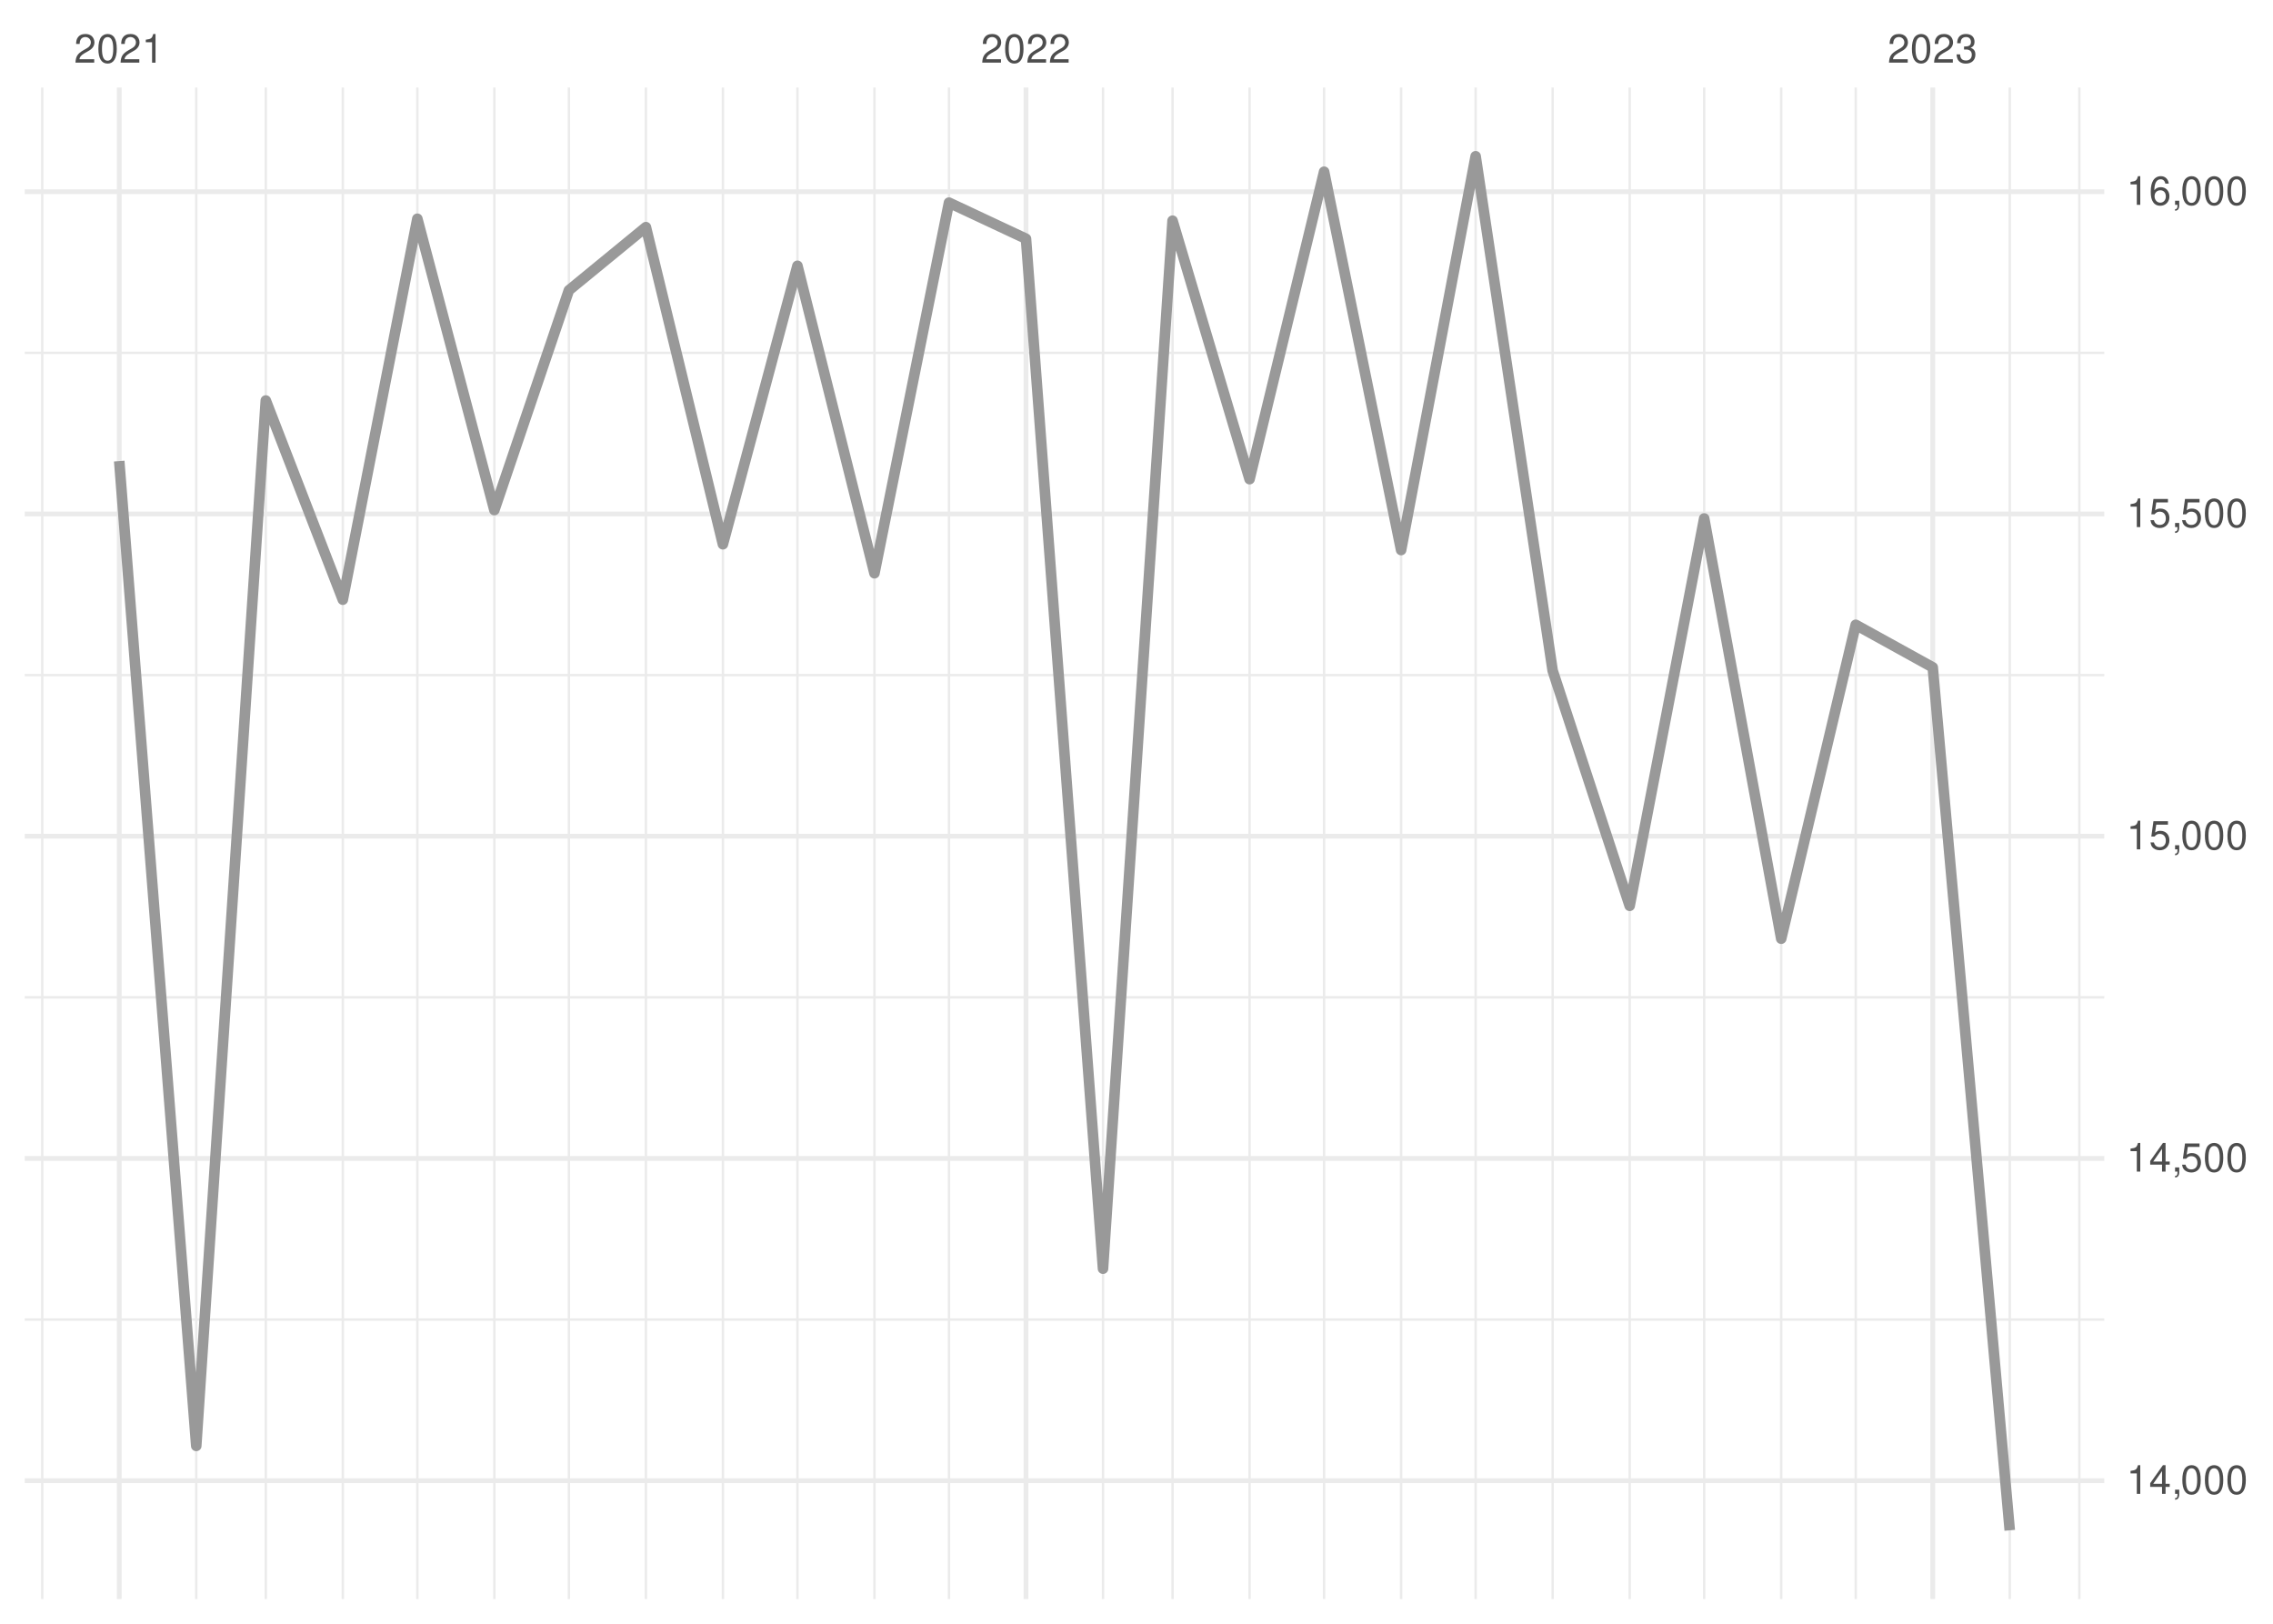
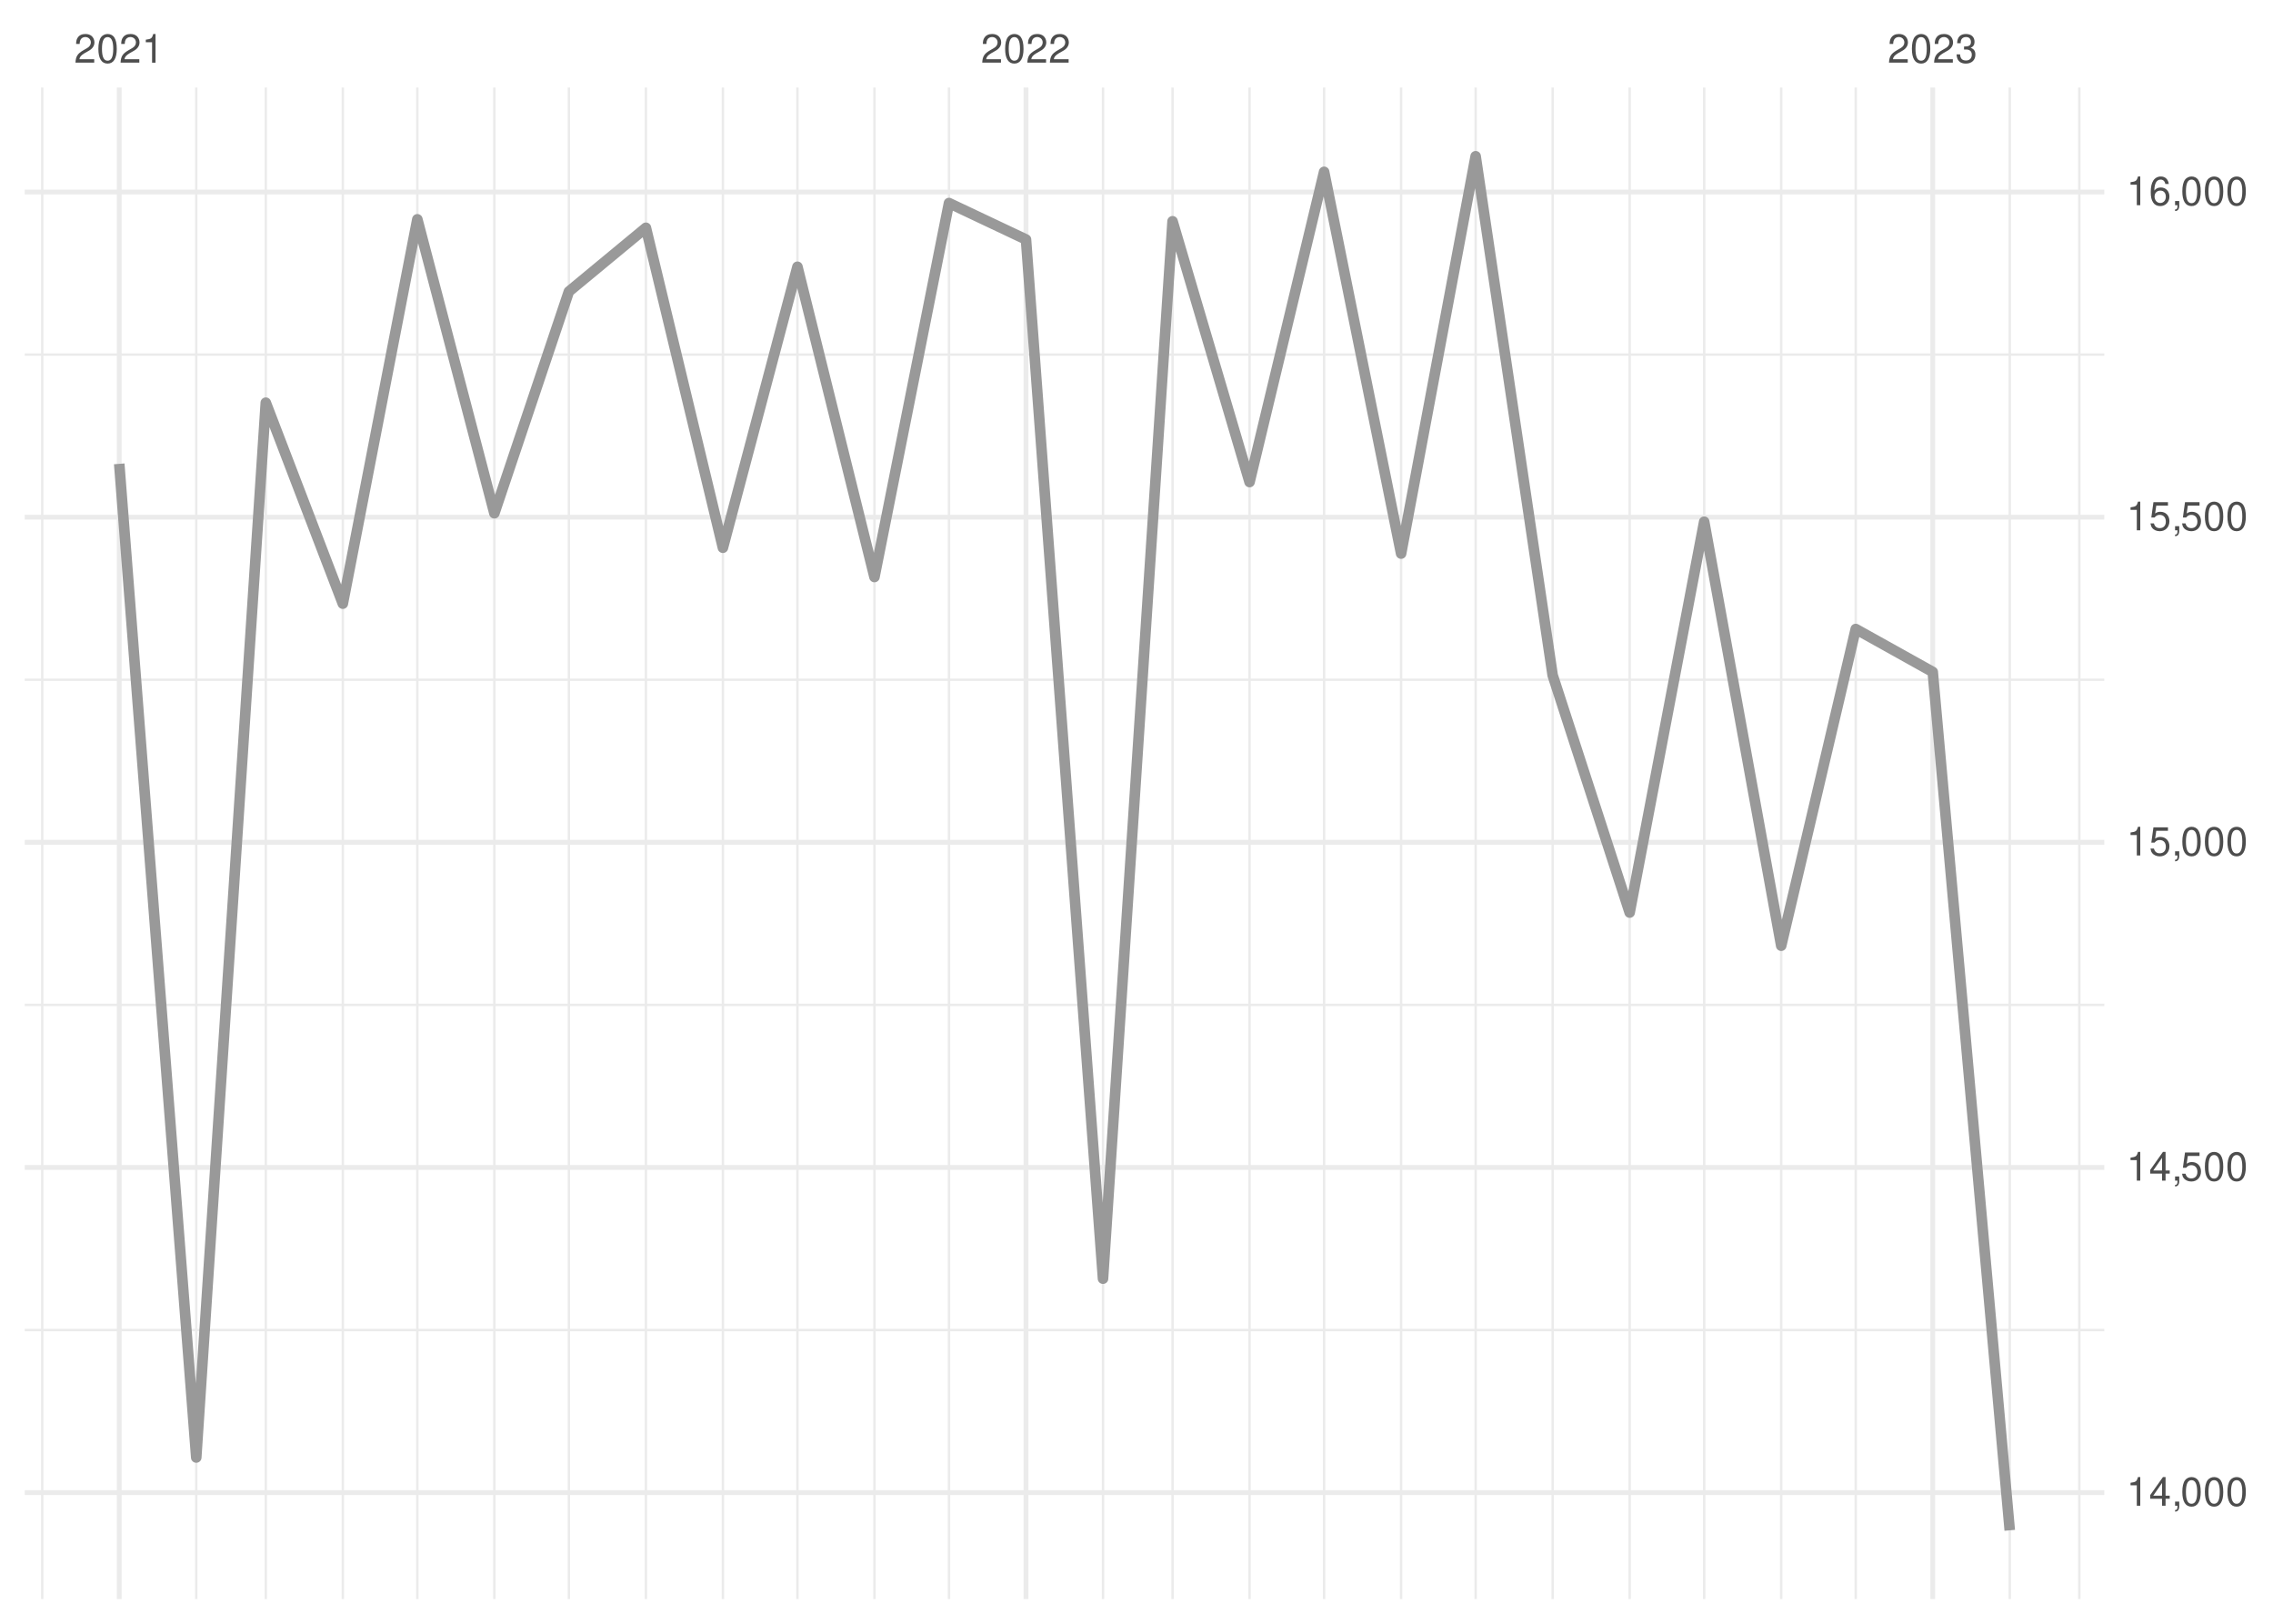
<svg xmlns="http://www.w3.org/2000/svg" xmlns:xlink="http://www.w3.org/1999/xlink" width="504pt" height="360pt" viewBox="0 0 504 360" version="1.1">
  <defs>
    <g>
      <symbol overflow="visible" id="glyph0-0">
        <path style="stroke:none;" d="" />
      </symbol>
      <symbol overflow="visible" id="glyph0-1">
        <path style="stroke:none;" d="M 4.453 -0.766 L 1.172 -0.766 C 1.25 -1.297 1.531 -1.625 2.297 -2.094 L 3.172 -2.594 C 4.047 -3.062 4.5 -3.719 4.5 -4.5 C 4.5 -5.031 4.281 -5.531 3.922 -5.875 C 3.547 -6.203 3.094 -6.359 2.5 -6.359 C 1.703 -6.359 1.125 -6.078 0.781 -5.531 C 0.547 -5.203 0.453 -4.797 0.438 -4.156 L 1.219 -4.156 C 1.234 -4.594 1.297 -4.844 1.406 -5.062 C 1.594 -5.438 2 -5.688 2.469 -5.688 C 3.172 -5.688 3.703 -5.172 3.703 -4.484 C 3.703 -3.969 3.406 -3.531 2.859 -3.219 L 2.047 -2.75 C 0.75 -2 0.375 -1.406 0.297 -0.016 L 4.453 -0.016 Z M 4.453 -0.766 " />
      </symbol>
      <symbol overflow="visible" id="glyph0-2">
        <path style="stroke:none;" d="M 2.422 -6.359 C 1.844 -6.359 1.312 -6.094 0.984 -5.672 C 0.578 -5.109 0.375 -4.25 0.375 -3.078 C 0.375 -0.938 1.078 0.203 2.422 0.203 C 3.734 0.203 4.453 -0.938 4.453 -3.031 C 4.453 -4.25 4.266 -5.078 3.859 -5.672 C 3.531 -6.109 3.016 -6.359 2.422 -6.359 Z M 2.422 -5.672 C 3.25 -5.672 3.672 -4.828 3.672 -3.094 C 3.672 -1.281 3.266 -0.438 2.406 -0.438 C 1.578 -0.438 1.172 -1.312 1.172 -3.062 C 1.172 -4.828 1.578 -5.672 2.422 -5.672 Z M 2.422 -5.672 " />
      </symbol>
      <symbol overflow="visible" id="glyph0-3">
        <path style="stroke:none;" d="M 2.281 -4.531 L 2.281 0 L 3.047 0 L 3.047 -6.359 L 2.547 -6.359 C 2.266 -5.391 2.094 -5.25 0.891 -5.094 L 0.891 -4.531 Z M 2.281 -4.531 " />
      </symbol>
      <symbol overflow="visible" id="glyph0-4">
        <path style="stroke:none;" d="M 1.938 -2.922 L 2.359 -2.922 C 3.203 -2.922 3.656 -2.531 3.656 -1.766 C 3.656 -0.969 3.172 -0.484 2.375 -0.484 C 1.516 -0.484 1.109 -0.922 1.062 -1.844 L 0.281 -1.844 C 0.312 -1.344 0.406 -1 0.547 -0.719 C 0.875 -0.109 1.484 0.203 2.344 0.203 C 3.625 0.203 4.453 -0.578 4.453 -1.781 C 4.453 -2.594 4.141 -3.031 3.391 -3.297 C 3.969 -3.531 4.266 -3.969 4.266 -4.609 C 4.266 -5.703 3.547 -6.359 2.359 -6.359 C 1.109 -6.359 0.438 -5.656 0.406 -4.312 L 1.188 -4.312 C 1.203 -4.703 1.234 -4.922 1.328 -5.109 C 1.5 -5.469 1.891 -5.688 2.375 -5.688 C 3.062 -5.688 3.469 -5.266 3.469 -4.578 C 3.469 -4.141 3.312 -3.859 2.969 -3.719 C 2.766 -3.625 2.484 -3.594 1.938 -3.578 Z M 1.938 -2.922 " />
      </symbol>
      <symbol overflow="visible" id="glyph0-5">
        <path style="stroke:none;" d="M 2.875 -1.547 L 2.875 0 L 3.656 0 L 3.656 -1.547 L 4.578 -1.547 L 4.578 -2.234 L 3.656 -2.234 L 3.656 -6.359 L 3.078 -6.359 L 0.25 -2.359 L 0.25 -1.547 Z M 2.875 -2.234 L 0.922 -2.234 L 2.875 -5.047 Z M 2.875 -2.234 " />
      </symbol>
      <symbol overflow="visible" id="glyph0-6">
        <path style="stroke:none;" d="M 0.766 -0.922 L 0.766 0 L 1.297 0 L 1.297 0.156 C 1.297 0.766 1.172 0.938 0.766 0.953 L 0.766 1.297 C 1.344 1.312 1.688 0.891 1.688 0.141 L 1.688 -0.922 Z M 0.766 -0.922 " />
      </symbol>
      <symbol overflow="visible" id="glyph0-7">
        <path style="stroke:none;" d="M 4.188 -6.234 L 0.969 -6.234 L 0.5 -2.844 L 1.219 -2.844 C 1.578 -3.266 1.875 -3.422 2.359 -3.422 C 3.203 -3.422 3.719 -2.844 3.719 -1.922 C 3.719 -1.031 3.203 -0.484 2.359 -0.484 C 1.688 -0.484 1.266 -0.828 1.078 -1.531 L 0.312 -1.531 C 0.406 -1.016 0.5 -0.781 0.688 -0.547 C 1.031 -0.078 1.672 0.203 2.375 0.203 C 3.641 0.203 4.516 -0.719 4.516 -2.031 C 4.516 -3.266 3.688 -4.109 2.5 -4.109 C 2.062 -4.109 1.703 -4 1.344 -3.734 L 1.594 -5.469 L 4.188 -5.469 Z M 4.188 -6.234 " />
      </symbol>
      <symbol overflow="visible" id="glyph0-8">
        <path style="stroke:none;" d="M 4.375 -4.703 C 4.234 -5.75 3.562 -6.359 2.609 -6.359 C 1.922 -6.359 1.312 -6.031 0.938 -5.453 C 0.547 -4.828 0.375 -4.062 0.375 -2.906 C 0.375 -1.828 0.531 -1.156 0.906 -0.594 C 1.234 -0.078 1.781 0.203 2.469 0.203 C 3.656 0.203 4.516 -0.688 4.516 -1.922 C 4.516 -3.094 3.719 -3.922 2.609 -3.922 C 1.984 -3.922 1.5 -3.688 1.172 -3.234 C 1.172 -4.797 1.672 -5.672 2.562 -5.672 C 3.109 -5.672 3.484 -5.328 3.609 -4.703 Z M 2.5 -3.234 C 3.25 -3.234 3.719 -2.703 3.719 -1.859 C 3.719 -1.062 3.188 -0.484 2.484 -0.484 C 1.766 -0.484 1.219 -1.094 1.219 -1.906 C 1.219 -2.688 1.734 -3.234 2.5 -3.234 Z M 2.5 -3.234 " />
      </symbol>
    </g>
    <clipPath id="clip1">
-       <path d="M 5.48 292 L 466.59 292 L 466.59 293 L 5.48 293 Z M 5.48 292 " />
+       <path d="M 5.48 294 L 466.59 294 L 466.59 296 L 5.48 296 Z M 5.48 294 " />
    </clipPath>
    <clipPath id="clip2">
-       <path d="M 5.48 220 L 466.59 220 L 466.59 222 L 5.48 222 Z M 5.48 220 " />
+       <path d="M 5.48 222 L 466.59 222 L 466.59 224 L 5.48 224 Z M 5.48 222 " />
    </clipPath>
    <clipPath id="clip3">
-       <path d="M 5.48 149 L 466.59 149 L 466.59 150 L 5.48 150 Z M 5.48 149 " />
+       <path d="M 5.48 150 L 466.59 150 L 466.59 151 L 5.48 151 Z M 5.48 150 " />
    </clipPath>
    <clipPath id="clip4">
-       <path d="M 5.48 77 L 466.59 77 L 466.59 79 L 5.48 79 Z M 5.48 77 " />
+       <path d="M 5.48 78 L 466.59 78 L 466.59 79 L 5.48 79 Z M 5.48 78 " />
    </clipPath>
    <clipPath id="clip5">
      <path d="M 9 19.41 L 10 19.41 L 10 354.52 L 9 354.52 Z M 9 19.41 " />
    </clipPath>
    <clipPath id="clip6">
      <path d="M 43 19.41 L 44 19.41 L 44 354.52 L 43 354.52 Z M 43 19.41 " />
    </clipPath>
    <clipPath id="clip7">
      <path d="M 58 19.41 L 60 19.41 L 60 354.52 L 58 354.52 Z M 58 19.41 " />
    </clipPath>
    <clipPath id="clip8">
      <path d="M 75 19.41 L 77 19.41 L 77 354.52 L 75 354.52 Z M 75 19.41 " />
    </clipPath>
    <clipPath id="clip9">
      <path d="M 92 19.41 L 93 19.41 L 93 354.52 L 92 354.52 Z M 92 19.41 " />
    </clipPath>
    <clipPath id="clip10">
      <path d="M 109 19.41 L 110 19.41 L 110 354.52 L 109 354.52 Z M 109 19.41 " />
    </clipPath>
    <clipPath id="clip11">
      <path d="M 125 19.41 L 127 19.41 L 127 354.52 L 125 354.52 Z M 125 19.41 " />
    </clipPath>
    <clipPath id="clip12">
      <path d="M 142 19.41 L 144 19.41 L 144 354.52 L 142 354.52 Z M 142 19.41 " />
    </clipPath>
    <clipPath id="clip13">
      <path d="M 160 19.41 L 161 19.41 L 161 354.52 L 160 354.52 Z M 160 19.41 " />
    </clipPath>
    <clipPath id="clip14">
      <path d="M 176 19.41 L 178 19.41 L 178 354.52 L 176 354.52 Z M 176 19.41 " />
    </clipPath>
    <clipPath id="clip15">
      <path d="M 193 19.41 L 195 19.41 L 195 354.52 L 193 354.52 Z M 193 19.41 " />
    </clipPath>
    <clipPath id="clip16">
      <path d="M 210 19.41 L 211 19.41 L 211 354.52 L 210 354.52 Z M 210 19.41 " />
    </clipPath>
    <clipPath id="clip17">
      <path d="M 244 19.41 L 245 19.41 L 245 354.52 L 244 354.52 Z M 244 19.41 " />
    </clipPath>
    <clipPath id="clip18">
      <path d="M 259 19.41 L 261 19.41 L 261 354.52 L 259 354.52 Z M 259 19.41 " />
    </clipPath>
    <clipPath id="clip19">
      <path d="M 276 19.41 L 278 19.41 L 278 354.52 L 276 354.52 Z M 276 19.41 " />
    </clipPath>
    <clipPath id="clip20">
      <path d="M 293 19.41 L 294 19.41 L 294 354.52 L 293 354.52 Z M 293 19.41 " />
    </clipPath>
    <clipPath id="clip21">
      <path d="M 310 19.41 L 311 19.41 L 311 354.52 L 310 354.52 Z M 310 19.41 " />
    </clipPath>
    <clipPath id="clip22">
      <path d="M 326 19.41 L 328 19.41 L 328 354.52 L 326 354.52 Z M 326 19.41 " />
    </clipPath>
    <clipPath id="clip23">
      <path d="M 344 19.41 L 345 19.41 L 345 354.52 L 344 354.52 Z M 344 19.41 " />
    </clipPath>
    <clipPath id="clip24">
      <path d="M 361 19.41 L 362 19.41 L 362 354.52 L 361 354.52 Z M 361 19.41 " />
    </clipPath>
    <clipPath id="clip25">
      <path d="M 377 19.41 L 379 19.41 L 379 354.52 L 377 354.52 Z M 377 19.41 " />
    </clipPath>
    <clipPath id="clip26">
      <path d="M 394 19.41 L 396 19.41 L 396 354.52 L 394 354.52 Z M 394 19.41 " />
    </clipPath>
    <clipPath id="clip27">
      <path d="M 411 19.41 L 412 19.41 L 412 354.52 L 411 354.52 Z M 411 19.41 " />
    </clipPath>
    <clipPath id="clip28">
      <path d="M 445 19.41 L 446 19.41 L 446 354.52 L 445 354.52 Z M 445 19.41 " />
    </clipPath>
    <clipPath id="clip29">
      <path d="M 460 19.41 L 462 19.41 L 462 354.52 L 460 354.52 Z M 460 19.41 " />
    </clipPath>
    <clipPath id="clip30">
-       <path d="M 5.48 327 L 466.59 327 L 466.59 329 L 5.48 329 Z M 5.48 327 " />
+       <path d="M 5.48 330 L 466.59 330 L 466.59 332 L 5.48 332 Z M 5.48 330 " />
    </clipPath>
    <clipPath id="clip31">
-       <path d="M 5.48 256 L 466.59 256 L 466.59 258 L 5.48 258 Z M 5.48 256 " />
+       <path d="M 5.48 258 L 466.59 258 L 466.59 260 L 5.48 260 Z M 5.48 258 " />
    </clipPath>
    <clipPath id="clip32">
-       <path d="M 5.48 184 L 466.59 184 L 466.59 186 L 5.48 186 Z M 5.48 184 " />
+       <path d="M 5.48 186 L 466.59 186 L 466.59 188 L 5.48 188 Z M 5.48 186 " />
    </clipPath>
    <clipPath id="clip33">
-       <path d="M 5.48 113 L 466.59 113 L 466.59 115 L 5.48 115 Z M 5.48 113 " />
+       <path d="M 5.48 114 L 466.59 114 L 466.59 116 L 5.48 116 Z M 5.48 114 " />
    </clipPath>
    <clipPath id="clip34">
-       <path d="M 5.48 41 L 466.59 41 L 466.59 44 L 5.48 44 Z M 5.48 41 " />
+       <path d="M 5.48 42 L 466.59 42 L 466.59 44 L 5.48 44 Z M 5.48 42 " />
    </clipPath>
    <clipPath id="clip35">
      <path d="M 25 19.41 L 27 19.41 L 27 354.52 L 25 354.52 Z M 25 19.41 " />
    </clipPath>
    <clipPath id="clip36">
      <path d="M 226 19.41 L 229 19.41 L 229 354.52 L 226 354.52 Z M 226 19.41 " />
    </clipPath>
    <clipPath id="clip37">
      <path d="M 428 19.41 L 430 19.41 L 430 354.52 L 428 354.52 Z M 428 19.41 " />
    </clipPath>
  </defs>
  <g id="surface26">
    <rect x="0" y="0" width="504" height="360" style="fill:rgb(100%,100%,100%);fill-opacity:1;stroke:none;" />
    <g clip-path="url(#clip1)" clip-rule="nonzero">
-       <path style="fill:none;stroke-width:0.533;stroke-linecap:butt;stroke-linejoin:round;stroke:rgb(92.157%,92.157%,92.157%);stroke-opacity:1;stroke-miterlimit:10;" d="M 5.48 292.562 L 466.59 292.562 " />
+       <path style="fill:none;stroke-width:0.533;stroke-linecap:butt;stroke-linejoin:round;stroke:rgb(92.157%,92.157%,92.157%);stroke-opacity:1;stroke-miterlimit:10;" d="M 5.48 294.883 L 466.59 294.883 " />
    </g>
    <g clip-path="url(#clip2)" clip-rule="nonzero">
-       <path style="fill:none;stroke-width:0.533;stroke-linecap:butt;stroke-linejoin:round;stroke:rgb(92.157%,92.157%,92.157%);stroke-opacity:1;stroke-miterlimit:10;" d="M 5.48 221.117 L 466.59 221.117 " />
+       <path style="fill:none;stroke-width:0.533;stroke-linecap:butt;stroke-linejoin:round;stroke:rgb(92.157%,92.157%,92.157%);stroke-opacity:1;stroke-miterlimit:10;" d="M 5.48 222.793 L 466.59 222.793 " />
    </g>
    <g clip-path="url(#clip3)" clip-rule="nonzero">
-       <path style="fill:none;stroke-width:0.533;stroke-linecap:butt;stroke-linejoin:round;stroke:rgb(92.157%,92.157%,92.157%);stroke-opacity:1;stroke-miterlimit:10;" d="M 5.48 149.672 L 466.59 149.672 " />
+       <path style="fill:none;stroke-width:0.533;stroke-linecap:butt;stroke-linejoin:round;stroke:rgb(92.157%,92.157%,92.157%);stroke-opacity:1;stroke-miterlimit:10;" d="M 5.48 150.707 L 466.59 150.707 " />
    </g>
    <g clip-path="url(#clip4)" clip-rule="nonzero">
-       <path style="fill:none;stroke-width:0.533;stroke-linecap:butt;stroke-linejoin:round;stroke:rgb(92.157%,92.157%,92.157%);stroke-opacity:1;stroke-miterlimit:10;" d="M 5.48 78.227 L 466.59 78.227 " />
+       <path style="fill:none;stroke-width:0.533;stroke-linecap:butt;stroke-linejoin:round;stroke:rgb(92.157%,92.157%,92.157%);stroke-opacity:1;stroke-miterlimit:10;" d="M 5.48 78.617 L 466.59 78.617 " />
    </g>
    <g clip-path="url(#clip5)" clip-rule="nonzero">
      <path style="fill:none;stroke-width:0.533;stroke-linecap:butt;stroke-linejoin:round;stroke:rgb(92.157%,92.157%,92.157%);stroke-opacity:1;stroke-miterlimit:10;" d="M 9.363 354.52 L 9.363 19.41 " />
    </g>
    <g clip-path="url(#clip6)" clip-rule="nonzero">
      <path style="fill:none;stroke-width:0.533;stroke-linecap:butt;stroke-linejoin:round;stroke:rgb(92.157%,92.157%,92.157%);stroke-opacity:1;stroke-miterlimit:10;" d="M 43.516 354.52 L 43.516 19.41 " />
    </g>
    <g clip-path="url(#clip7)" clip-rule="nonzero">
      <path style="fill:none;stroke-width:0.533;stroke-linecap:butt;stroke-linejoin:round;stroke:rgb(92.157%,92.157%,92.157%);stroke-opacity:1;stroke-miterlimit:10;" d="M 58.938 354.52 L 58.938 19.41 " />
    </g>
    <g clip-path="url(#clip8)" clip-rule="nonzero">
      <path style="fill:none;stroke-width:0.533;stroke-linecap:butt;stroke-linejoin:round;stroke:rgb(92.157%,92.157%,92.157%);stroke-opacity:1;stroke-miterlimit:10;" d="M 76.016 354.52 L 76.016 19.41 " />
    </g>
    <g clip-path="url(#clip9)" clip-rule="nonzero">
      <path style="fill:none;stroke-width:0.533;stroke-linecap:butt;stroke-linejoin:round;stroke:rgb(92.157%,92.157%,92.157%);stroke-opacity:1;stroke-miterlimit:10;" d="M 92.539 354.52 L 92.539 19.41 " />
    </g>
    <g clip-path="url(#clip10)" clip-rule="nonzero">
      <path style="fill:none;stroke-width:0.533;stroke-linecap:butt;stroke-linejoin:round;stroke:rgb(92.157%,92.157%,92.157%);stroke-opacity:1;stroke-miterlimit:10;" d="M 109.617 354.52 L 109.617 19.41 " />
    </g>
    <g clip-path="url(#clip11)" clip-rule="nonzero">
      <path style="fill:none;stroke-width:0.533;stroke-linecap:butt;stroke-linejoin:round;stroke:rgb(92.157%,92.157%,92.157%);stroke-opacity:1;stroke-miterlimit:10;" d="M 126.141 354.52 L 126.141 19.41 " />
    </g>
    <g clip-path="url(#clip12)" clip-rule="nonzero">
      <path style="fill:none;stroke-width:0.533;stroke-linecap:butt;stroke-linejoin:round;stroke:rgb(92.157%,92.157%,92.157%);stroke-opacity:1;stroke-miterlimit:10;" d="M 143.219 354.52 L 143.219 19.41 " />
    </g>
    <g clip-path="url(#clip13)" clip-rule="nonzero">
      <path style="fill:none;stroke-width:0.533;stroke-linecap:butt;stroke-linejoin:round;stroke:rgb(92.157%,92.157%,92.157%);stroke-opacity:1;stroke-miterlimit:10;" d="M 160.293 354.52 L 160.293 19.41 " />
    </g>
    <g clip-path="url(#clip14)" clip-rule="nonzero">
      <path style="fill:none;stroke-width:0.533;stroke-linecap:butt;stroke-linejoin:round;stroke:rgb(92.157%,92.157%,92.157%);stroke-opacity:1;stroke-miterlimit:10;" d="M 176.82 354.52 L 176.82 19.41 " />
    </g>
    <g clip-path="url(#clip15)" clip-rule="nonzero">
      <path style="fill:none;stroke-width:0.533;stroke-linecap:butt;stroke-linejoin:round;stroke:rgb(92.157%,92.157%,92.157%);stroke-opacity:1;stroke-miterlimit:10;" d="M 193.895 354.52 L 193.895 19.41 " />
    </g>
    <g clip-path="url(#clip16)" clip-rule="nonzero">
      <path style="fill:none;stroke-width:0.533;stroke-linecap:butt;stroke-linejoin:round;stroke:rgb(92.157%,92.157%,92.157%);stroke-opacity:1;stroke-miterlimit:10;" d="M 210.422 354.52 L 210.422 19.41 " />
    </g>
    <g clip-path="url(#clip17)" clip-rule="nonzero">
      <path style="fill:none;stroke-width:0.533;stroke-linecap:butt;stroke-linejoin:round;stroke:rgb(92.157%,92.157%,92.157%);stroke-opacity:1;stroke-miterlimit:10;" d="M 244.574 354.52 L 244.574 19.41 " />
    </g>
    <g clip-path="url(#clip18)" clip-rule="nonzero">
      <path style="fill:none;stroke-width:0.533;stroke-linecap:butt;stroke-linejoin:round;stroke:rgb(92.157%,92.157%,92.157%);stroke-opacity:1;stroke-miterlimit:10;" d="M 259.996 354.52 L 259.996 19.41 " />
    </g>
    <g clip-path="url(#clip19)" clip-rule="nonzero">
      <path style="fill:none;stroke-width:0.533;stroke-linecap:butt;stroke-linejoin:round;stroke:rgb(92.157%,92.157%,92.157%);stroke-opacity:1;stroke-miterlimit:10;" d="M 277.07 354.52 L 277.07 19.41 " />
    </g>
    <g clip-path="url(#clip20)" clip-rule="nonzero">
      <path style="fill:none;stroke-width:0.533;stroke-linecap:butt;stroke-linejoin:round;stroke:rgb(92.157%,92.157%,92.157%);stroke-opacity:1;stroke-miterlimit:10;" d="M 293.598 354.52 L 293.598 19.41 " />
    </g>
    <g clip-path="url(#clip21)" clip-rule="nonzero">
      <path style="fill:none;stroke-width:0.533;stroke-linecap:butt;stroke-linejoin:round;stroke:rgb(92.157%,92.157%,92.157%);stroke-opacity:1;stroke-miterlimit:10;" d="M 310.672 354.52 L 310.672 19.41 " />
    </g>
    <g clip-path="url(#clip22)" clip-rule="nonzero">
      <path style="fill:none;stroke-width:0.533;stroke-linecap:butt;stroke-linejoin:round;stroke:rgb(92.157%,92.157%,92.157%);stroke-opacity:1;stroke-miterlimit:10;" d="M 327.199 354.52 L 327.199 19.41 " />
    </g>
    <g clip-path="url(#clip23)" clip-rule="nonzero">
      <path style="fill:none;stroke-width:0.533;stroke-linecap:butt;stroke-linejoin:round;stroke:rgb(92.157%,92.157%,92.157%);stroke-opacity:1;stroke-miterlimit:10;" d="M 344.273 354.52 L 344.273 19.41 " />
    </g>
    <g clip-path="url(#clip24)" clip-rule="nonzero">
      <path style="fill:none;stroke-width:0.533;stroke-linecap:butt;stroke-linejoin:round;stroke:rgb(92.157%,92.157%,92.157%);stroke-opacity:1;stroke-miterlimit:10;" d="M 361.352 354.52 L 361.352 19.41 " />
    </g>
    <g clip-path="url(#clip25)" clip-rule="nonzero">
      <path style="fill:none;stroke-width:0.533;stroke-linecap:butt;stroke-linejoin:round;stroke:rgb(92.157%,92.157%,92.157%);stroke-opacity:1;stroke-miterlimit:10;" d="M 377.875 354.52 L 377.875 19.41 " />
    </g>
    <g clip-path="url(#clip26)" clip-rule="nonzero">
      <path style="fill:none;stroke-width:0.533;stroke-linecap:butt;stroke-linejoin:round;stroke:rgb(92.157%,92.157%,92.157%);stroke-opacity:1;stroke-miterlimit:10;" d="M 394.953 354.52 L 394.953 19.41 " />
    </g>
    <g clip-path="url(#clip27)" clip-rule="nonzero">
      <path style="fill:none;stroke-width:0.533;stroke-linecap:butt;stroke-linejoin:round;stroke:rgb(92.157%,92.157%,92.157%);stroke-opacity:1;stroke-miterlimit:10;" d="M 411.477 354.52 L 411.477 19.41 " />
    </g>
    <g clip-path="url(#clip28)" clip-rule="nonzero">
      <path style="fill:none;stroke-width:0.533;stroke-linecap:butt;stroke-linejoin:round;stroke:rgb(92.157%,92.157%,92.157%);stroke-opacity:1;stroke-miterlimit:10;" d="M 445.629 354.52 L 445.629 19.41 " />
    </g>
    <g clip-path="url(#clip29)" clip-rule="nonzero">
      <path style="fill:none;stroke-width:0.533;stroke-linecap:butt;stroke-linejoin:round;stroke:rgb(92.157%,92.157%,92.157%);stroke-opacity:1;stroke-miterlimit:10;" d="M 461.055 354.52 L 461.055 19.41 " />
    </g>
    <g clip-path="url(#clip30)" clip-rule="nonzero">
-       <path style="fill:none;stroke-width:1.067;stroke-linecap:butt;stroke-linejoin:round;stroke:rgb(92.157%,92.157%,92.157%);stroke-opacity:1;stroke-miterlimit:10;" d="M 5.48 328.285 L 466.59 328.285 " />
+       <path style="fill:none;stroke-width:1.067;stroke-linecap:butt;stroke-linejoin:round;stroke:rgb(92.157%,92.157%,92.157%);stroke-opacity:1;stroke-miterlimit:10;" d="M 5.48 330.926 L 466.59 330.926 " />
    </g>
    <g clip-path="url(#clip31)" clip-rule="nonzero">
-       <path style="fill:none;stroke-width:1.067;stroke-linecap:butt;stroke-linejoin:round;stroke:rgb(92.157%,92.157%,92.157%);stroke-opacity:1;stroke-miterlimit:10;" d="M 5.48 256.84 L 466.59 256.84 " />
+       <path style="fill:none;stroke-width:1.067;stroke-linecap:butt;stroke-linejoin:round;stroke:rgb(92.157%,92.157%,92.157%);stroke-opacity:1;stroke-miterlimit:10;" d="M 5.48 258.836 L 466.59 258.836 " />
    </g>
    <g clip-path="url(#clip32)" clip-rule="nonzero">
-       <path style="fill:none;stroke-width:1.067;stroke-linecap:butt;stroke-linejoin:round;stroke:rgb(92.157%,92.157%,92.157%);stroke-opacity:1;stroke-miterlimit:10;" d="M 5.48 185.395 L 466.59 185.395 " />
+       <path style="fill:none;stroke-width:1.067;stroke-linecap:butt;stroke-linejoin:round;stroke:rgb(92.157%,92.157%,92.157%);stroke-opacity:1;stroke-miterlimit:10;" d="M 5.48 186.75 L 466.59 186.75 " />
    </g>
    <g clip-path="url(#clip33)" clip-rule="nonzero">
-       <path style="fill:none;stroke-width:1.067;stroke-linecap:butt;stroke-linejoin:round;stroke:rgb(92.157%,92.157%,92.157%);stroke-opacity:1;stroke-miterlimit:10;" d="M 5.48 113.949 L 466.59 113.949 " />
+       <path style="fill:none;stroke-width:1.067;stroke-linecap:butt;stroke-linejoin:round;stroke:rgb(92.157%,92.157%,92.157%);stroke-opacity:1;stroke-miterlimit:10;" d="M 5.48 114.66 L 466.59 114.66 " />
    </g>
    <g clip-path="url(#clip34)" clip-rule="nonzero">
-       <path style="fill:none;stroke-width:1.067;stroke-linecap:butt;stroke-linejoin:round;stroke:rgb(92.157%,92.157%,92.157%);stroke-opacity:1;stroke-miterlimit:10;" d="M 5.48 42.504 L 466.59 42.504 " />
+       <path style="fill:none;stroke-width:1.067;stroke-linecap:butt;stroke-linejoin:round;stroke:rgb(92.157%,92.157%,92.157%);stroke-opacity:1;stroke-miterlimit:10;" d="M 5.48 42.574 L 466.59 42.574 " />
    </g>
    <g clip-path="url(#clip35)" clip-rule="nonzero">
      <path style="fill:none;stroke-width:1.067;stroke-linecap:butt;stroke-linejoin:round;stroke:rgb(92.157%,92.157%,92.157%);stroke-opacity:1;stroke-miterlimit:10;" d="M 26.438 354.52 L 26.438 19.41 " />
    </g>
    <g clip-path="url(#clip36)" clip-rule="nonzero">
      <path style="fill:none;stroke-width:1.067;stroke-linecap:butt;stroke-linejoin:round;stroke:rgb(92.157%,92.157%,92.157%);stroke-opacity:1;stroke-miterlimit:10;" d="M 227.496 354.52 L 227.496 19.41 " />
    </g>
    <g clip-path="url(#clip37)" clip-rule="nonzero">
      <path style="fill:none;stroke-width:1.067;stroke-linecap:butt;stroke-linejoin:round;stroke:rgb(92.157%,92.157%,92.157%);stroke-opacity:1;stroke-miterlimit:10;" d="M 428.555 354.52 L 428.555 19.41 " />
    </g>
-     <path style="fill:none;stroke-width:2.347;stroke-linecap:butt;stroke-linejoin:round;stroke:rgb(60%,60%,60%);stroke-opacity:1;stroke-miterlimit:10;" d="M 26.438 102.23 L 43.516 320.57 L 58.938 88.801 L 76.016 132.953 L 92.539 48.504 L 109.617 113.09 L 126.141 64.363 L 143.219 50.359 L 160.293 120.664 L 176.82 58.934 L 193.895 127.094 L 210.422 44.93 L 227.496 52.934 L 244.574 281.273 L 259.996 48.934 L 277.07 106.23 L 293.598 38.074 L 310.672 121.949 L 327.199 34.645 L 344.273 148.672 L 361.352 200.828 L 377.875 114.949 L 394.953 208.113 L 411.477 138.527 L 428.555 147.957 L 445.629 339.289 " />
+     <path style="fill:none;stroke-width:2.347;stroke-linecap:butt;stroke-linejoin:round;stroke:rgb(60%,60%,60%);stroke-opacity:1;stroke-miterlimit:10;" d="M 26.438 102.84 L 43.516 323.141 L 58.938 89.285 L 76.016 133.836 L 92.539 48.629 L 109.617 113.797 L 126.141 64.633 L 143.219 50.504 L 160.293 121.438 L 176.82 59.152 L 193.895 127.926 L 210.422 45.023 L 227.496 53.098 L 244.574 283.492 L 259.996 49.062 L 277.07 106.875 L 293.598 38.102 L 310.672 122.734 L 327.199 34.645 L 344.273 149.695 L 361.352 202.32 L 377.875 115.672 L 394.953 209.672 L 411.477 139.461 L 428.555 148.977 L 445.629 339.289 " />
    <g style="fill:rgb(30.196%,30.196%,30.196%);fill-opacity:1;">
      <use xlink:href="#glyph0-1" x="16.438" y="13.896" />
      <use xlink:href="#glyph0-2" x="21.438" y="13.896" />
      <use xlink:href="#glyph0-1" x="26.438" y="13.896" />
      <use xlink:href="#glyph0-3" x="31.438" y="13.896" />
    </g>
    <g style="fill:rgb(30.196%,30.196%,30.196%);fill-opacity:1;">
      <use xlink:href="#glyph0-1" x="217.496" y="13.896" />
      <use xlink:href="#glyph0-2" x="222.496" y="13.896" />
      <use xlink:href="#glyph0-1" x="227.496" y="13.896" />
      <use xlink:href="#glyph0-1" x="232.496" y="13.896" />
    </g>
    <g style="fill:rgb(30.196%,30.196%,30.196%);fill-opacity:1;">
      <use xlink:href="#glyph0-1" x="418.555" y="13.896" />
      <use xlink:href="#glyph0-2" x="423.555" y="13.896" />
      <use xlink:href="#glyph0-1" x="428.555" y="13.896" />
      <use xlink:href="#glyph0-4" x="433.555" y="13.896" />
    </g>
    <g style="fill:rgb(30.196%,30.196%,30.196%);fill-opacity:1;">
-       <use xlink:href="#glyph0-3" x="471.52" y="331.2" />
-       <use xlink:href="#glyph0-5" x="476.52" y="331.2" />
-       <use xlink:href="#glyph0-6" x="481.52" y="331.2" />
-       <use xlink:href="#glyph0-2" x="483.52" y="331.2" />
-       <use xlink:href="#glyph0-2" x="488.52" y="331.2" />
-       <use xlink:href="#glyph0-2" x="493.52" y="331.2" />
-     </g>
-     <g style="fill:rgb(30.196%,30.196%,30.196%);fill-opacity:1;">
-       <use xlink:href="#glyph0-3" x="471.52" y="259.755" />
-       <use xlink:href="#glyph0-5" x="476.52" y="259.755" />
-       <use xlink:href="#glyph0-6" x="481.52" y="259.755" />
-       <use xlink:href="#glyph0-7" x="483.52" y="259.755" />
-       <use xlink:href="#glyph0-2" x="488.52" y="259.755" />
-       <use xlink:href="#glyph0-2" x="493.52" y="259.755" />
-     </g>
-     <g style="fill:rgb(30.196%,30.196%,30.196%);fill-opacity:1;">
-       <use xlink:href="#glyph0-3" x="471.52" y="188.31" />
-       <use xlink:href="#glyph0-7" x="476.52" y="188.31" />
-       <use xlink:href="#glyph0-6" x="481.52" y="188.31" />
-       <use xlink:href="#glyph0-2" x="483.52" y="188.31" />
-       <use xlink:href="#glyph0-2" x="488.52" y="188.31" />
-       <use xlink:href="#glyph0-2" x="493.52" y="188.31" />
-     </g>
-     <g style="fill:rgb(30.196%,30.196%,30.196%);fill-opacity:1;">
-       <use xlink:href="#glyph0-3" x="471.52" y="116.864" />
-       <use xlink:href="#glyph0-7" x="476.52" y="116.864" />
-       <use xlink:href="#glyph0-6" x="481.52" y="116.864" />
-       <use xlink:href="#glyph0-7" x="483.52" y="116.864" />
-       <use xlink:href="#glyph0-2" x="488.52" y="116.864" />
-       <use xlink:href="#glyph0-2" x="493.52" y="116.864" />
-     </g>
-     <g style="fill:rgb(30.196%,30.196%,30.196%);fill-opacity:1;">
-       <use xlink:href="#glyph0-3" x="471.52" y="45.419" />
-       <use xlink:href="#glyph0-8" x="476.52" y="45.419" />
-       <use xlink:href="#glyph0-6" x="481.52" y="45.419" />
-       <use xlink:href="#glyph0-2" x="483.52" y="45.419" />
-       <use xlink:href="#glyph0-2" x="488.52" y="45.419" />
-       <use xlink:href="#glyph0-2" x="493.52" y="45.419" />
+       <use xlink:href="#glyph0-3" x="471.52" y="333.841" />
+       <use xlink:href="#glyph0-5" x="476.52" y="333.841" />
+       <use xlink:href="#glyph0-6" x="481.52" y="333.841" />
+       <use xlink:href="#glyph0-2" x="483.52" y="333.841" />
+       <use xlink:href="#glyph0-2" x="488.52" y="333.841" />
+       <use xlink:href="#glyph0-2" x="493.52" y="333.841" />
+     </g>
+     <g style="fill:rgb(30.196%,30.196%,30.196%);fill-opacity:1;">
+       <use xlink:href="#glyph0-3" x="471.52" y="261.751" />
+       <use xlink:href="#glyph0-5" x="476.52" y="261.751" />
+       <use xlink:href="#glyph0-6" x="481.52" y="261.751" />
+       <use xlink:href="#glyph0-7" x="483.52" y="261.751" />
+       <use xlink:href="#glyph0-2" x="488.52" y="261.751" />
+       <use xlink:href="#glyph0-2" x="493.52" y="261.751" />
+     </g>
+     <g style="fill:rgb(30.196%,30.196%,30.196%);fill-opacity:1;">
+       <use xlink:href="#glyph0-3" x="471.52" y="189.665" />
+       <use xlink:href="#glyph0-7" x="476.52" y="189.665" />
+       <use xlink:href="#glyph0-6" x="481.52" y="189.665" />
+       <use xlink:href="#glyph0-2" x="483.52" y="189.665" />
+       <use xlink:href="#glyph0-2" x="488.52" y="189.665" />
+       <use xlink:href="#glyph0-2" x="493.52" y="189.665" />
+     </g>
+     <g style="fill:rgb(30.196%,30.196%,30.196%);fill-opacity:1;">
+       <use xlink:href="#glyph0-3" x="471.52" y="117.575" />
+       <use xlink:href="#glyph0-7" x="476.52" y="117.575" />
+       <use xlink:href="#glyph0-6" x="481.52" y="117.575" />
+       <use xlink:href="#glyph0-7" x="483.52" y="117.575" />
+       <use xlink:href="#glyph0-2" x="488.52" y="117.575" />
+       <use xlink:href="#glyph0-2" x="493.52" y="117.575" />
+     </g>
+     <g style="fill:rgb(30.196%,30.196%,30.196%);fill-opacity:1;">
+       <use xlink:href="#glyph0-3" x="471.52" y="45.489" />
+       <use xlink:href="#glyph0-8" x="476.52" y="45.489" />
+       <use xlink:href="#glyph0-6" x="481.52" y="45.489" />
+       <use xlink:href="#glyph0-2" x="483.52" y="45.489" />
+       <use xlink:href="#glyph0-2" x="488.52" y="45.489" />
+       <use xlink:href="#glyph0-2" x="493.52" y="45.489" />
    </g>
  </g>
</svg>
